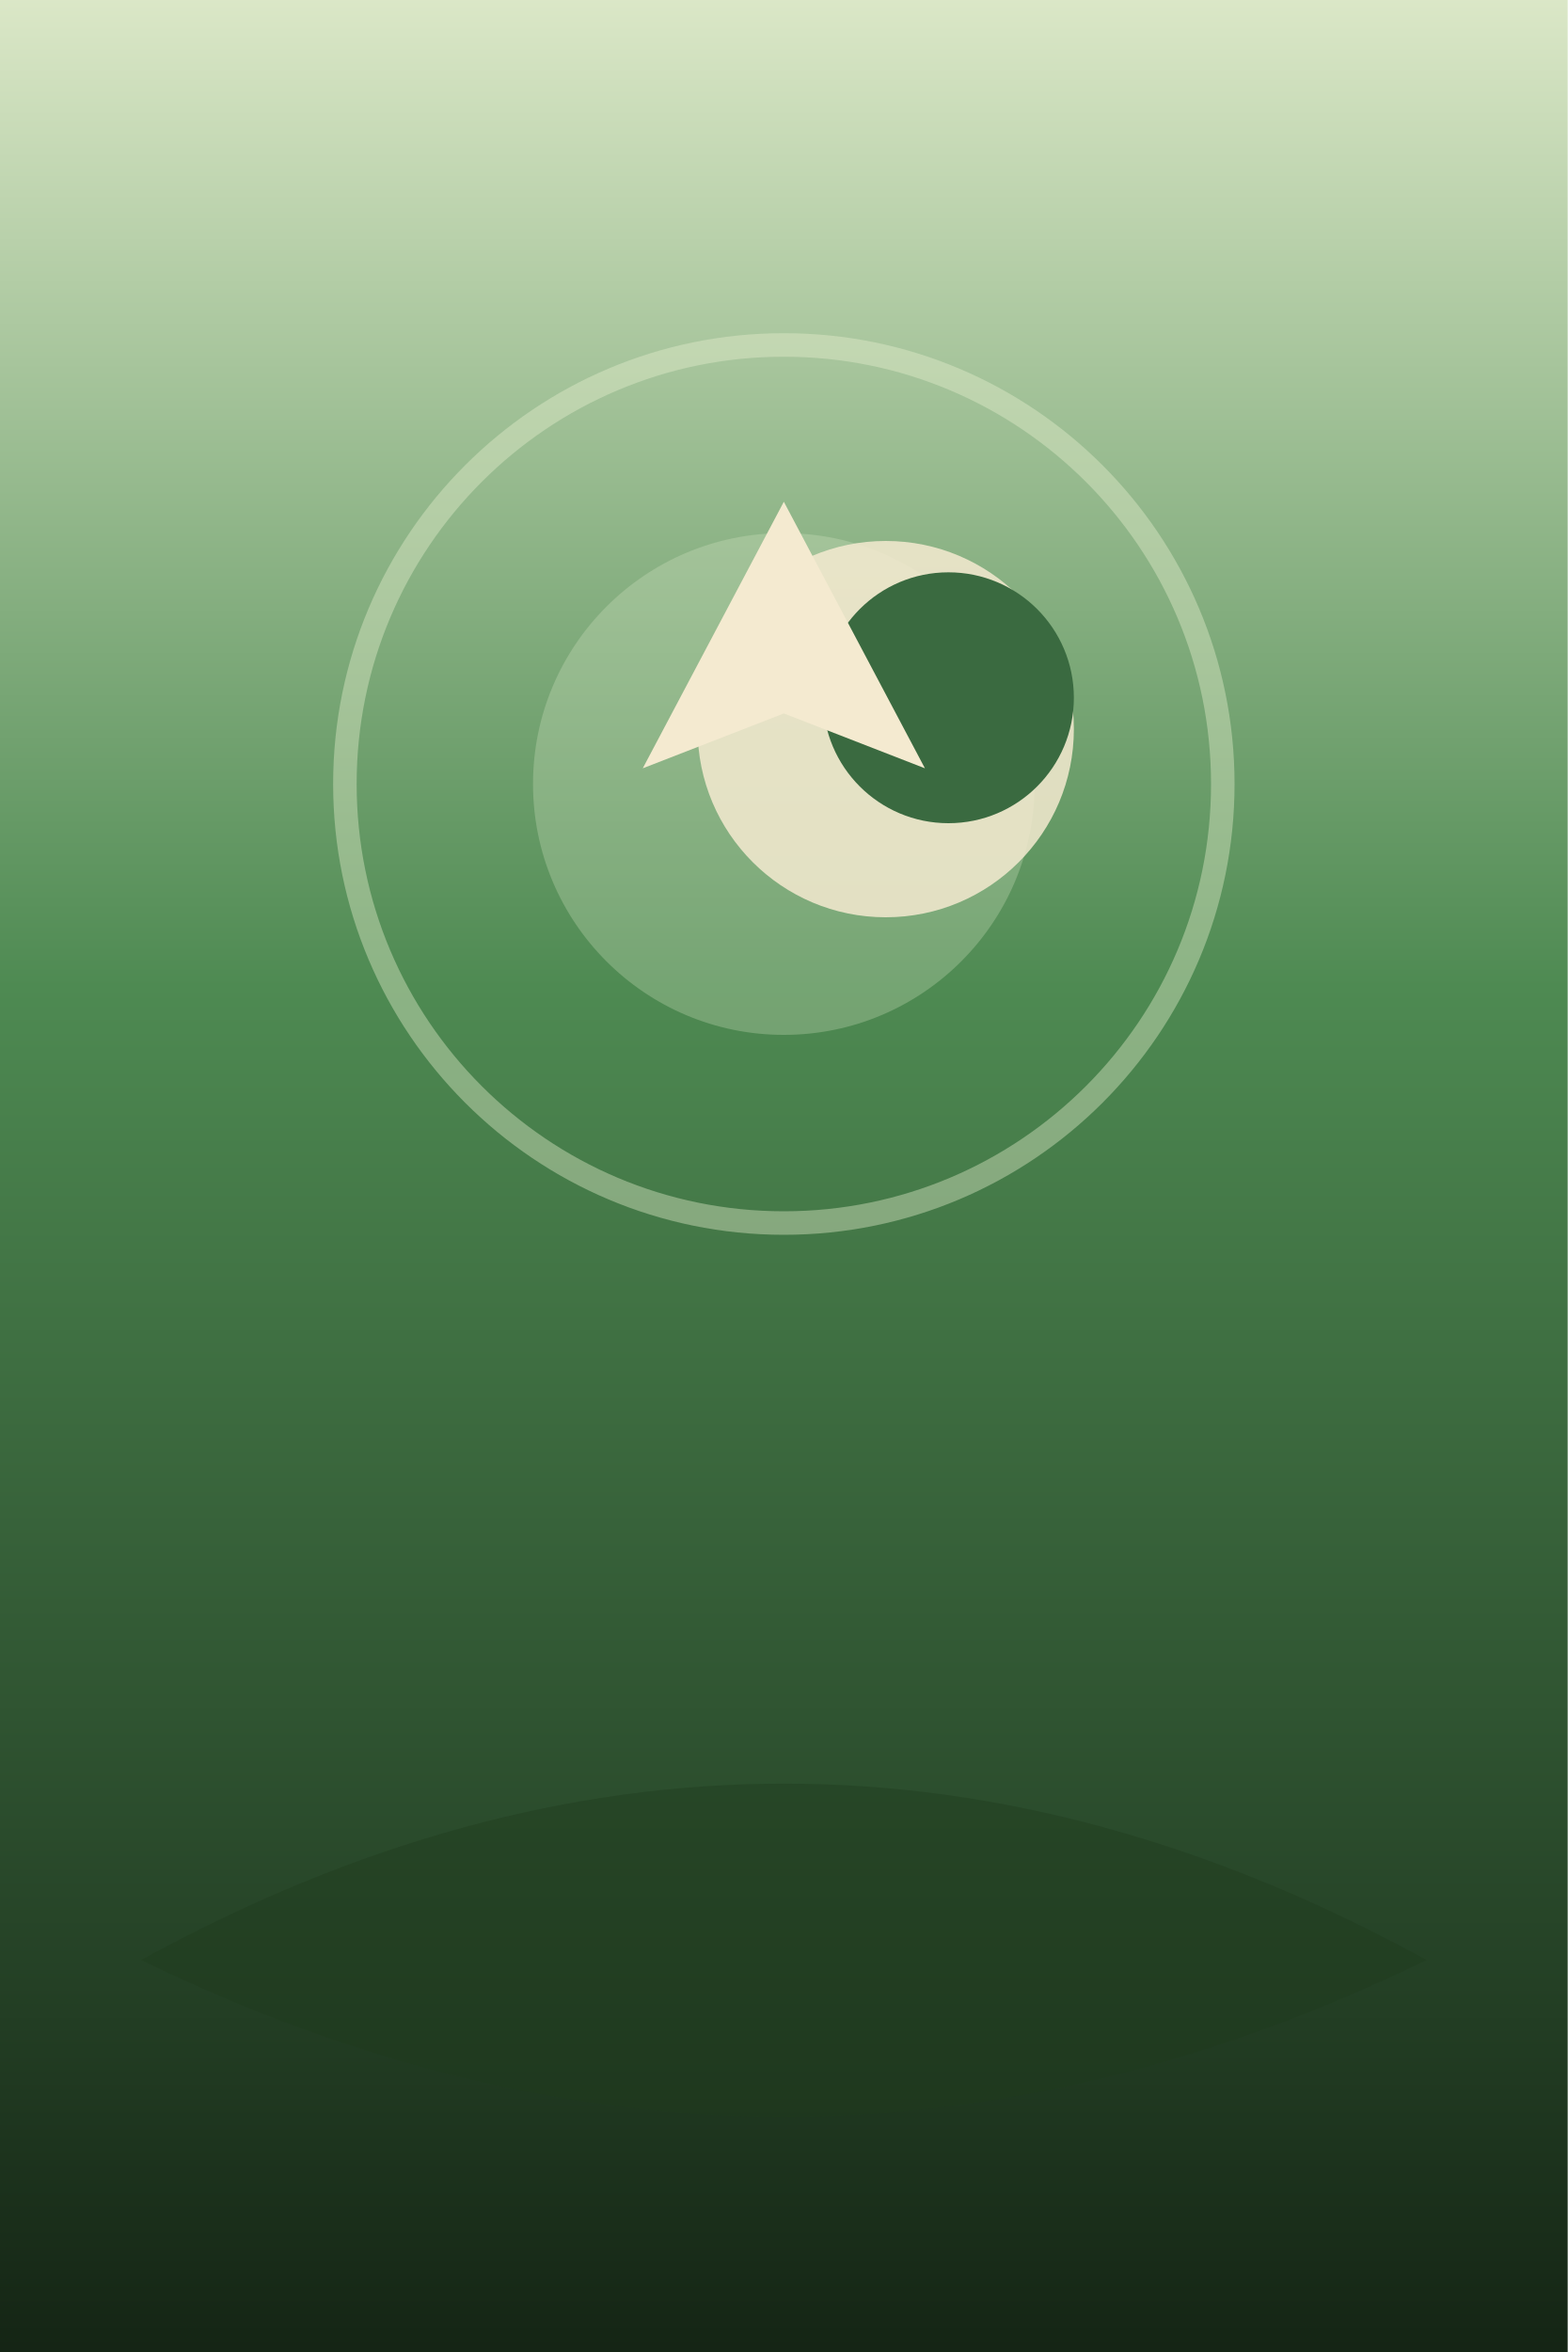
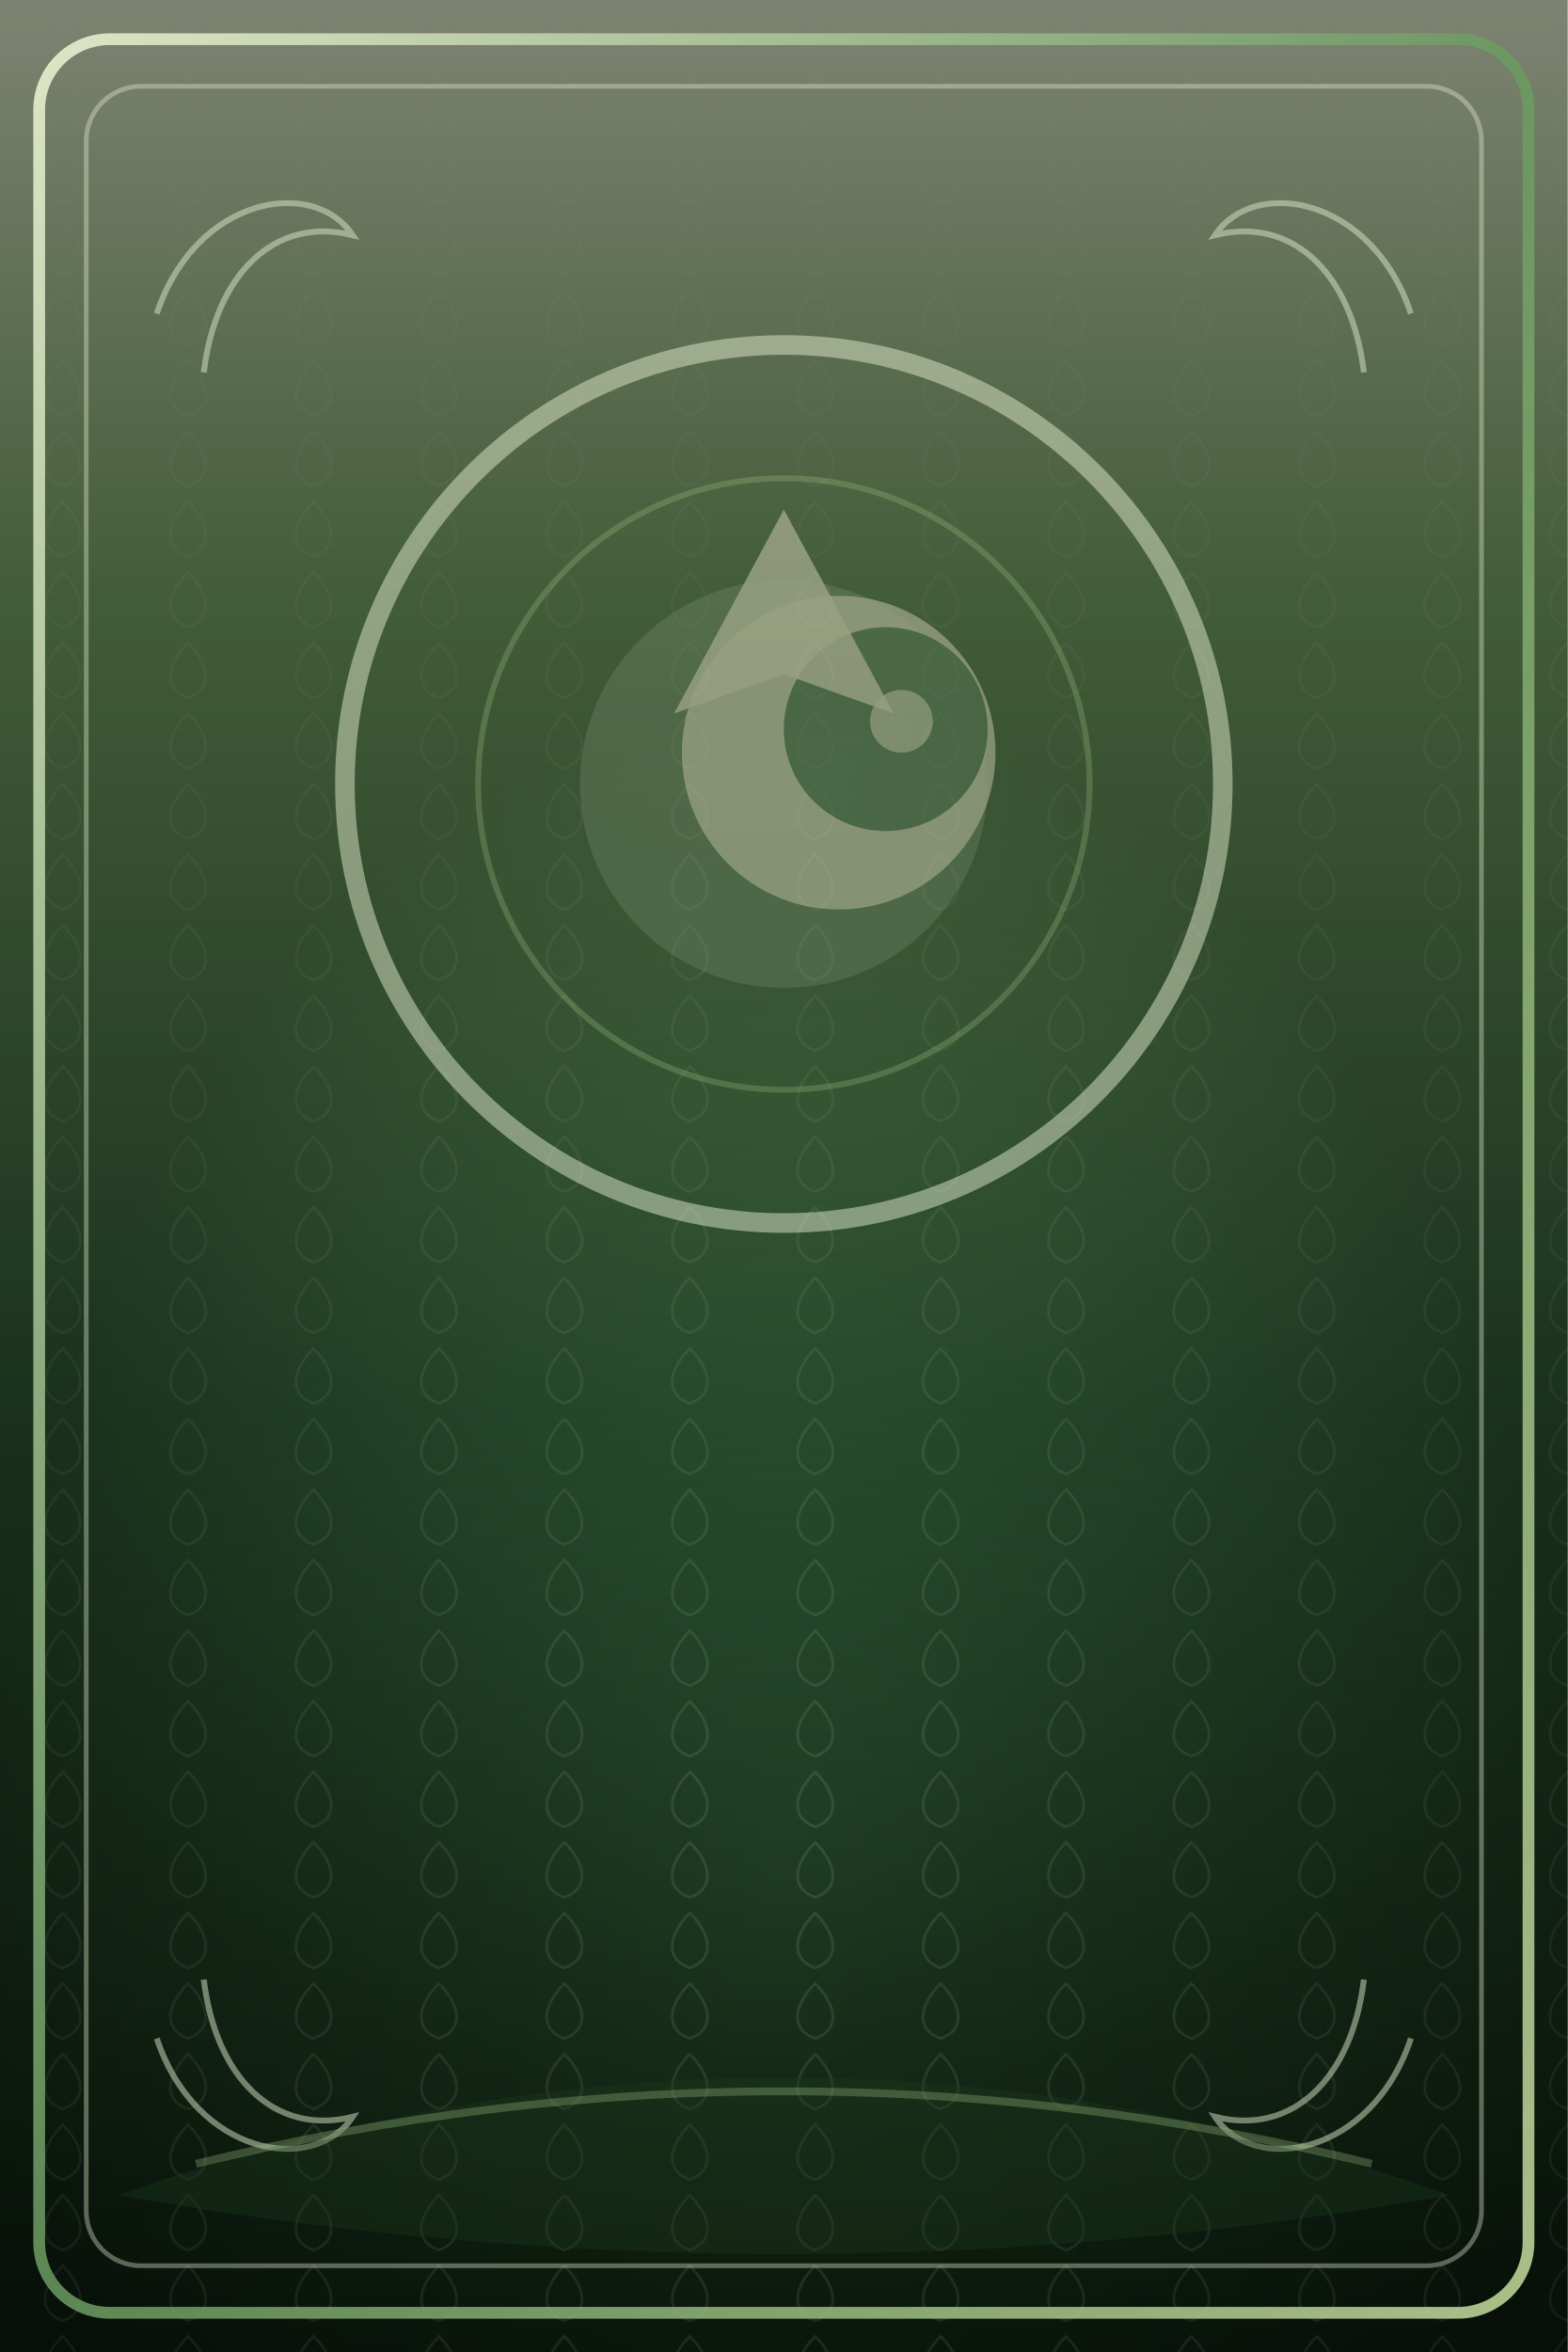
- <svg xmlns="http://www.w3.org/2000/svg" viewBox="0 0 400 600">
+ <svg xmlns="http://www.w3.org/2000/svg" viewBox="0 0 400 600" fill="none">
  <defs>
-     <linearGradient id="reiju-g" x1="0" y1="0" x2="0" y2="1">
-       <stop offset="0%" stop-color="#dce8c8" />
-       <stop offset="42%" stop-color="#4e8a52" />
-       <stop offset="100%" stop-color="#142414" />
+     <linearGradient id="rg" x1="0" y1="0" x2="0" y2="1">
+       <stop offset="0%" stop-color="#e8f0d0" />
+       <stop offset="25%" stop-color="#7aaa68" />
+       <stop offset="60%" stop-color="#2e5a34" />
+       <stop offset="100%" stop-color="#0c1a0e" />
    </linearGradient>
+     <linearGradient id="rf" x1="0" y1="0" x2="1" y2="1">
+       <stop offset="0%" stop-color="#f0f8d8" />
+       <stop offset="50%" stop-color="#6a9a60" />
+       <stop offset="100%" stop-color="#c8dca0" />
+     </linearGradient>
+     <pattern id="rp" width="32" height="18" patternUnits="userSpaceOnUse">
+       <path d="M16 2 C10 8 10 14 16 16 C22 14 22 8 16 2 Z" stroke="#dce8c8" stroke-width=".7" opacity=".12" fill="none" />
+     </pattern>
+     <radialGradient id="rv" cx="50%" cy="80%" r="50%">
+       <stop offset="0%" stop-color="#000" stop-opacity="0" />
+       <stop offset="100%" stop-color="#000" stop-opacity=".45" />
+     </radialGradient>
  </defs>
-   <rect width="400" height="600" fill="url(#reiju-g)" />
-   <circle cx="200" cy="200" r="112" fill="none" stroke="#e8f0d0" stroke-width="6" opacity="0.4" />
-   <circle cx="200" cy="200" r="64" fill="#dce8c8" opacity="0.28" />
-   <circle cx="226" cy="186" r="48" fill="#f4ead0" opacity="0.85" />
-   <circle cx="242" cy="178" r="32" fill="#3a6a40" />
-   <path d="M200 128 L236 196 L200 182 L164 196 Z" fill="#f4ead0" />
-   <path d="M36 500 Q200 410 364 500 Q200 580 36 500" fill="#1e3a1c" opacity="0.4" />
+   <rect width="400" height="600" fill="url(#rg)" />
+   <rect width="400" height="600" fill="url(#rp)" />
+   <rect width="400" height="600" fill="url(#rv)" />
+   <rect x="10" y="10" width="380" height="580" rx="18" stroke="url(#rf)" stroke-width="3" opacity=".85" />
+   <rect x="22" y="22" width="356" height="556" rx="14" stroke="#e8f0d0" stroke-width="1.2" opacity=".38" />
+   <g stroke="#dce8c8" stroke-width="1.5" opacity=".5" fill="none">
+     <path d="M40 80 C50 50 80 45 90 60 C70 55 55 70 52 95" />
+     <path d="M360 80 C350 50 320 45 310 60 C330 55 345 70 348 95" />
+     <path d="M40 520 C50 550 80 555 90 540 C70 545 55 530 52 505" />
+     <path d="M360 520 C350 550 320 555 310 540 C330 545 345 530 348 505" />
+   </g>
+   <g opacity=".48" transform="translate(200 200)">
+     <circle r="112" stroke="#e8f0d0" stroke-width="5" />
+     <circle r="78" stroke="#a8c888" stroke-width="1.5" opacity=".55" />
+     <circle r="52" fill="#dce8c8" opacity=".25" />
+     <circle cx="14" cy="-8" r="40" fill="#f4ead0" opacity=".8" />
+     <circle cx="26" cy="-14" r="26" fill="#2e5a34" opacity=".75" />
+     <circle cx="30" cy="-16" r="8" fill="#f4ead0" opacity=".7" />
+     <path d="M0-70 L28-18 L0-28 L-28-18 Z" fill="#f4ead0" opacity=".85" />
+   </g>
+   <path d="M30 560 Q200 500 370 560 Q200 590 30 560 Z" fill="#1e3a1c" opacity=".35" />
+   <path d="M50 552 Q200 515 350 552" stroke="#a8c888" stroke-width="2" opacity=".3" />
</svg>
